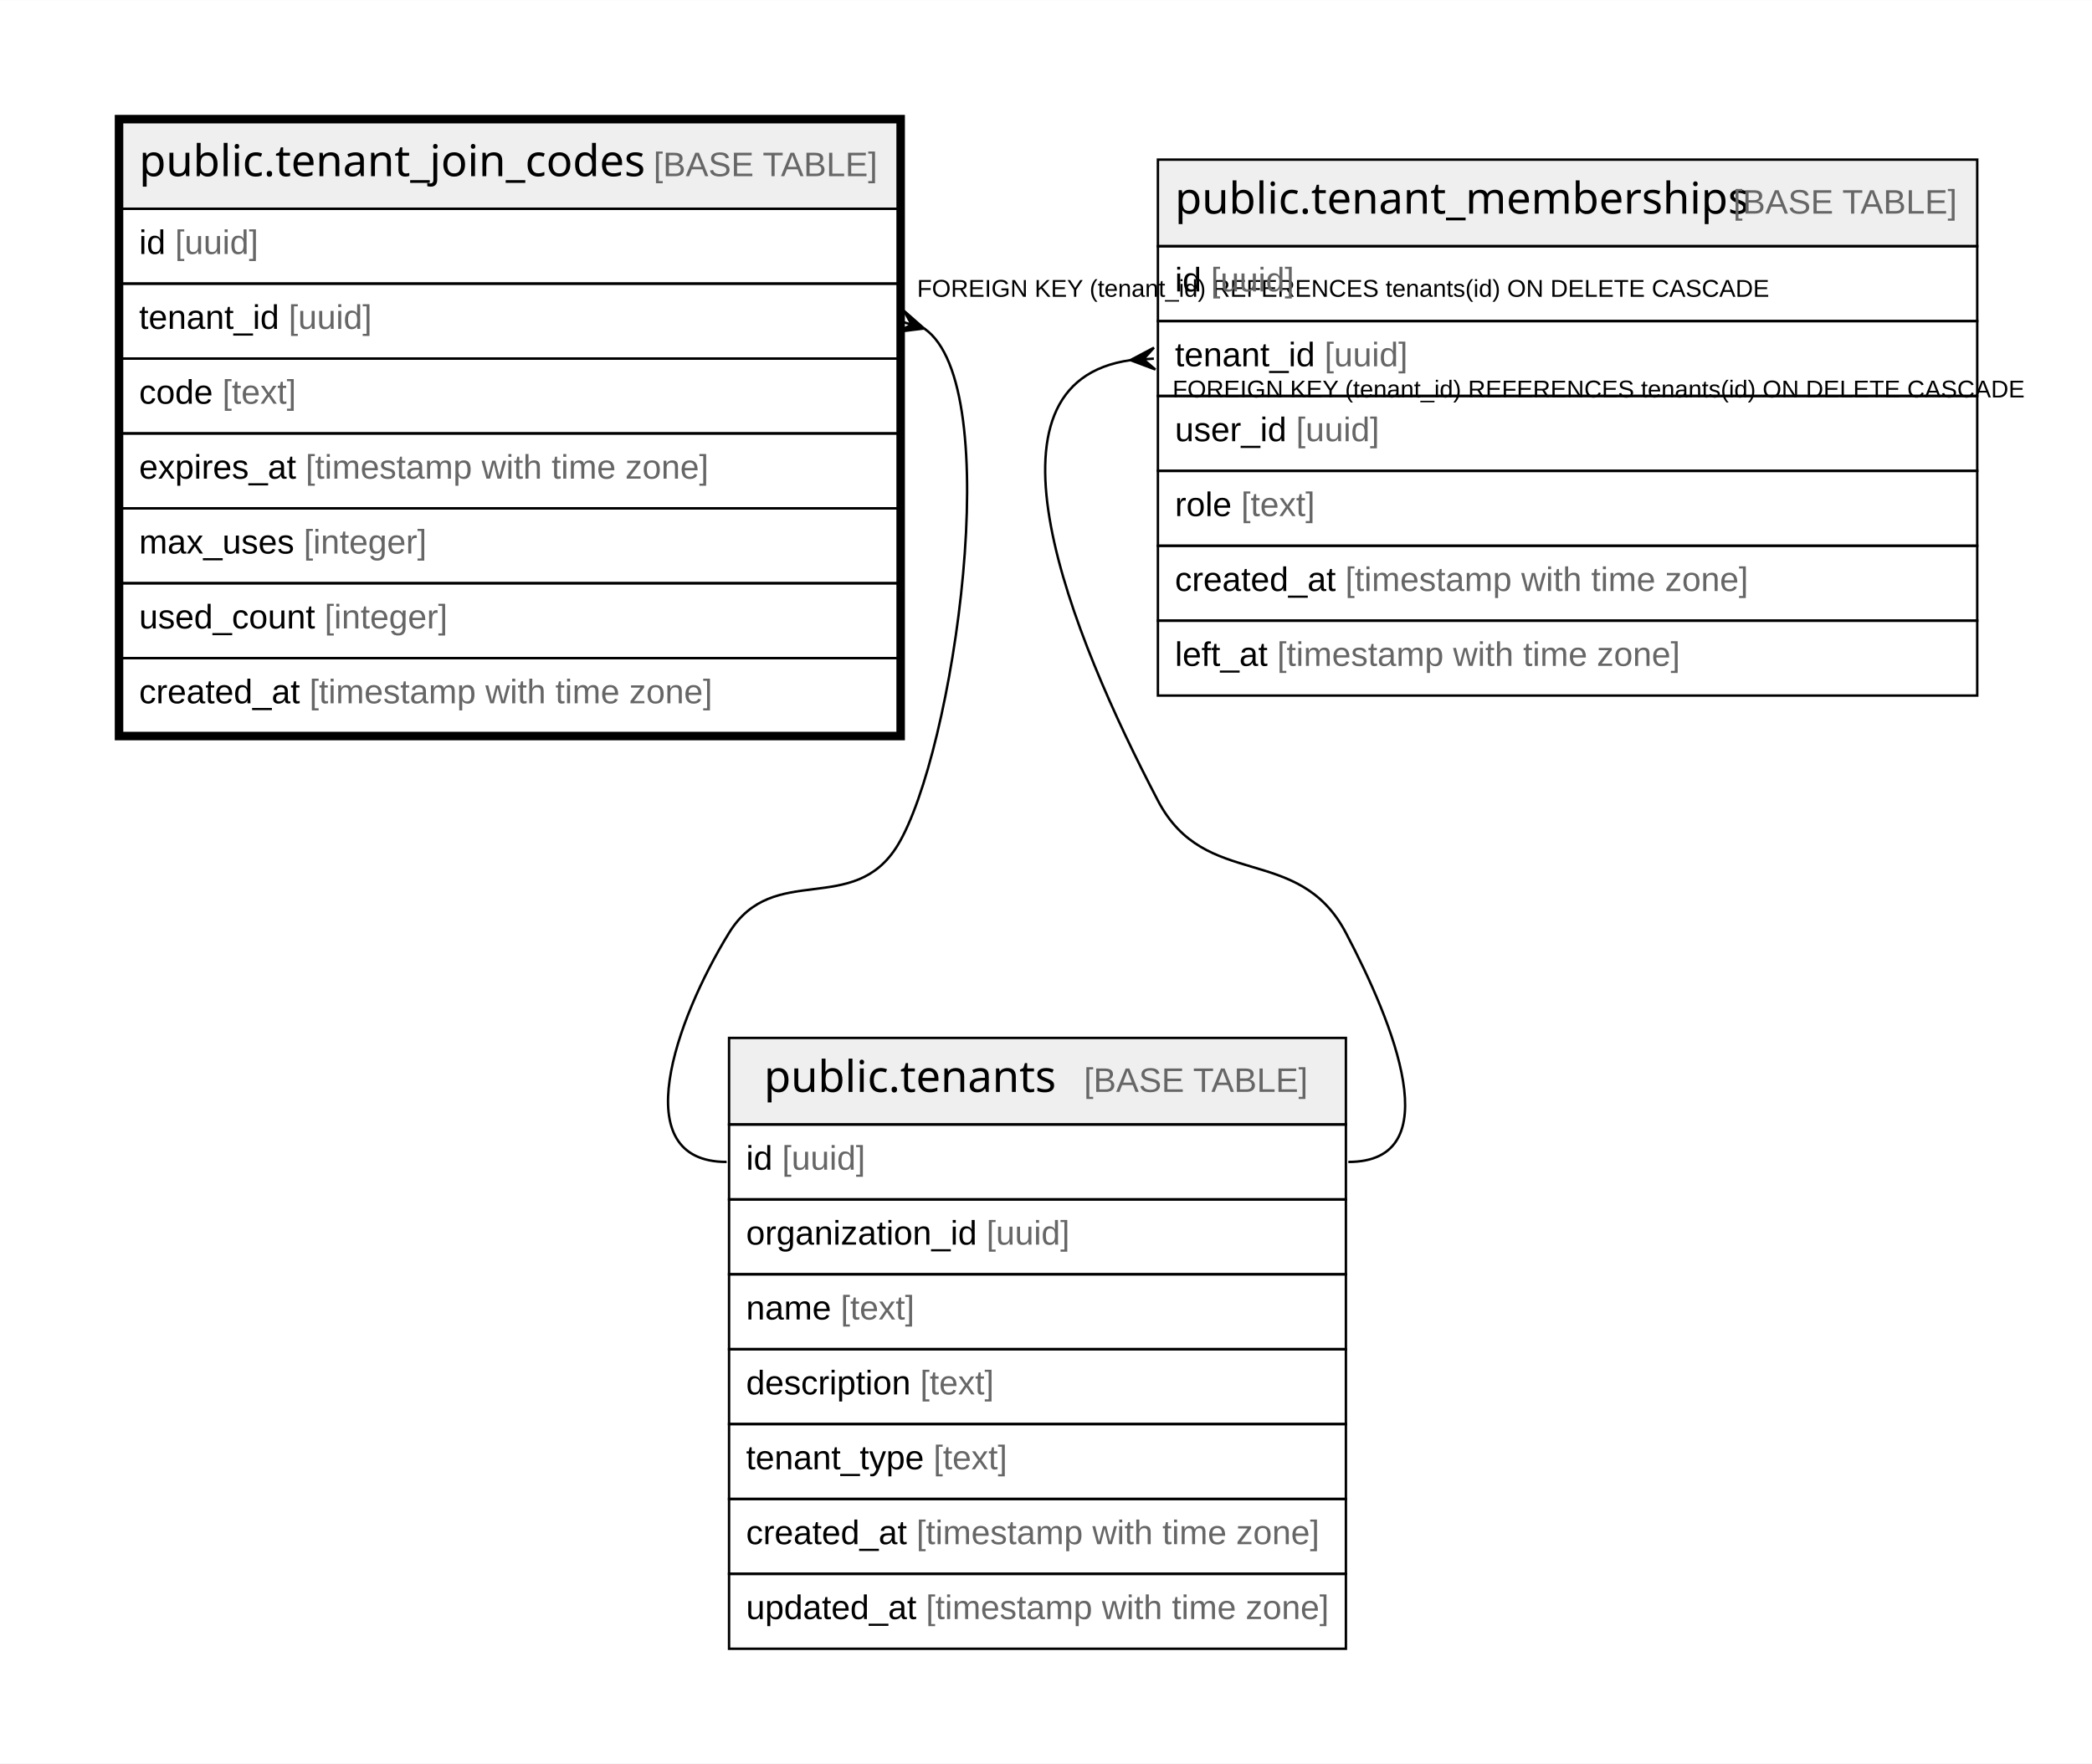
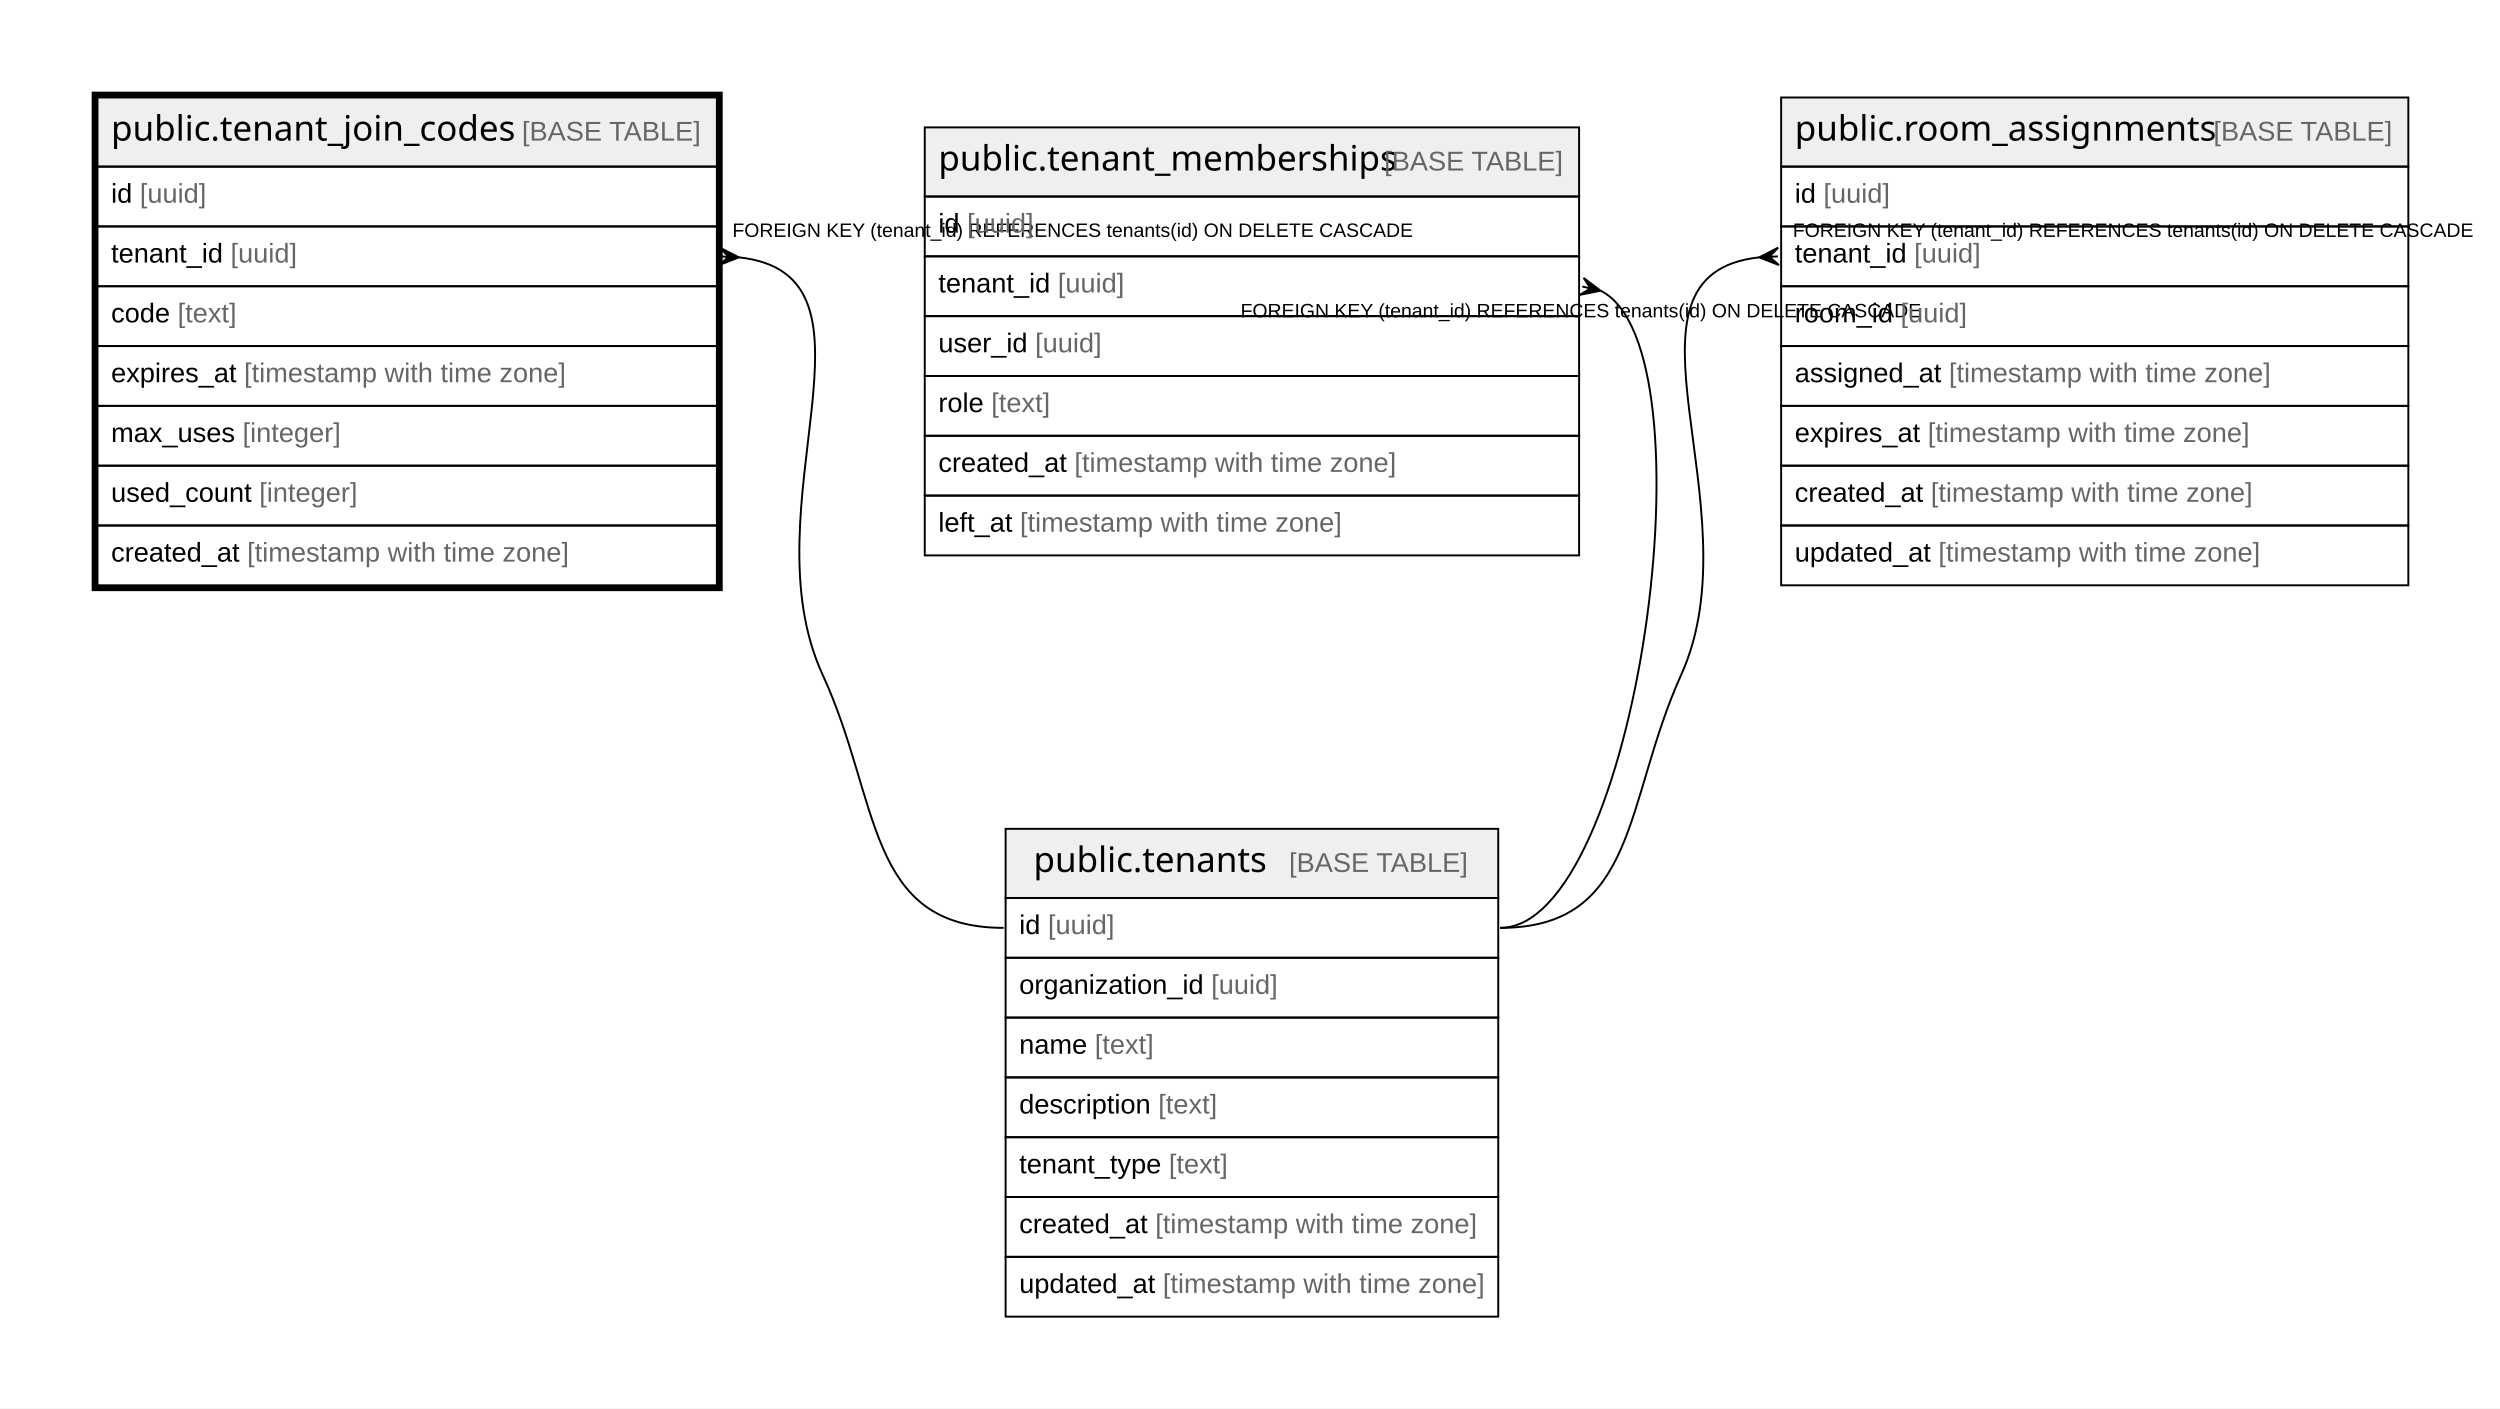
- <svg xmlns="http://www.w3.org/2000/svg" width="860pt" height="725pt" viewBox="0.00 0.00 860.35 725.20">
+ <svg xmlns="http://www.w3.org/2000/svg" width="1287pt" height="725pt" viewBox="0.00 0.00 1287.36 725.20">
  <g id="graph0" class="graph" transform="scale(1 1) rotate(0) translate(4 721.2)">
-     <polygon fill="white" stroke="none" points="-4,4 -4,-721.2 856.35,-721.2 856.35,4 -4,4" />
+     <polygon fill="white" stroke="none" points="-4,4 -4,-721.2 1283.36,-721.2 1283.36,4 -4,4" />
    <g id="node1" class="node">
      <polygon fill="#efefef" stroke="none" points="46.2,-635.4 46.2,-671 365.15,-671 365.15,-635.4 46.2,-635.4" />
      <polygon fill="none" stroke="black" points="46.2,-635.4 46.2,-671 365.15,-671 365.15,-635.4 46.2,-635.4" />
      <text text-anchor="start" x="53.2" y="-648.8" font-family="Arial Bold" font-size="18.00">public.tenant_join_codes</text>
      <text text-anchor="start" x="233.66" y="-648.8" font-family="Arial" font-size="14.00">    </text>
      <text text-anchor="start" x="264.77" y="-648.8" font-family="Arial" font-size="14.00" fill="#666666">[BASE TABLE]</text>
      <polygon fill="none" stroke="black" points="46.2,-604.6 46.2,-635.4 365.15,-635.4 365.15,-604.6 46.2,-604.6" />
      <text text-anchor="start" x="53.2" y="-616.8" font-family="Arial" font-size="14.00">id </text>
      <text text-anchor="start" x="67.99" y="-616.8" font-family="Arial" font-size="14.00" fill="#666666">[uuid]</text>
      <polygon fill="none" stroke="black" points="46.2,-573.8 46.2,-604.6 365.15,-604.6 365.15,-573.8 46.2,-573.8" />
      <text text-anchor="start" x="53.2" y="-586" font-family="Arial" font-size="14.00">tenant_id </text>
      <text text-anchor="start" x="114.7" y="-586" font-family="Arial" font-size="14.00" fill="#666666">[uuid]</text>
      <polygon fill="none" stroke="black" points="46.2,-543 46.2,-573.8 365.15,-573.8 365.15,-543 46.2,-543" />
      <text text-anchor="start" x="53.2" y="-555.2" font-family="Arial" font-size="14.00">code </text>
      <text text-anchor="start" x="87.45" y="-555.2" font-family="Arial" font-size="14.00" fill="#666666">[text]</text>
      <polygon fill="none" stroke="black" points="46.2,-512.2 46.2,-543 365.15,-543 365.15,-512.2 46.2,-512.2" />
      <text text-anchor="start" x="53.2" y="-524.4" font-family="Arial" font-size="14.00">expires_at </text>
      <text text-anchor="start" x="121.68" y="-524.4" font-family="Arial" font-size="14.00" fill="#666666">[timestamp with time zone]</text>
      <polygon fill="none" stroke="black" points="46.2,-481.4 46.2,-512.2 365.15,-512.2 365.15,-481.4 46.2,-481.4" />
      <text text-anchor="start" x="53.2" y="-493.6" font-family="Arial" font-size="14.00">max_uses </text>
      <text text-anchor="start" x="120.9" y="-493.6" font-family="Arial" font-size="14.00" fill="#666666">[integer]</text>
      <polygon fill="none" stroke="black" points="46.2,-450.6 46.2,-481.4 365.15,-481.4 365.15,-450.6 46.2,-450.6" />
      <text text-anchor="start" x="53.2" y="-462.8" font-family="Arial" font-size="14.00">used_count </text>
      <text text-anchor="start" x="129.48" y="-462.8" font-family="Arial" font-size="14.00" fill="#666666">[integer]</text>
      <polygon fill="none" stroke="black" points="46.2,-419.8 46.2,-450.6 365.15,-450.6 365.15,-419.8 46.2,-419.8" />
      <text text-anchor="start" x="53.2" y="-432" font-family="Arial" font-size="14.00">created_at </text>
      <text text-anchor="start" x="123.25" y="-432" font-family="Arial" font-size="14.00" fill="#666666">[timestamp with time zone]</text>
      <polygon fill="none" stroke="black" stroke-width="3" points="44.7,-418.3 44.7,-672.5 366.65,-672.5 366.65,-418.3 44.7,-418.3" />
    </g>
    <g id="node2" class="node">
-       <polygon fill="#efefef" stroke="none" points="295.83,-258.8 295.83,-294.4 549.51,-294.4 549.51,-258.8 295.83,-258.8" />
-       <polygon fill="none" stroke="black" points="295.83,-258.8 295.83,-294.4 549.51,-294.4 549.51,-258.8 295.83,-258.8" />
-       <text text-anchor="start" x="310.19" y="-272.2" font-family="Arial Bold" font-size="18.00">public.tenants</text>
-       <text text-anchor="start" x="410.67" y="-272.2" font-family="Arial" font-size="14.00">    </text>
-       <text text-anchor="start" x="441.78" y="-272.2" font-family="Arial" font-size="14.00" fill="#666666">[BASE TABLE]</text>
-       <polygon fill="none" stroke="black" points="295.83,-228 295.83,-258.8 549.51,-258.8 549.51,-228 295.83,-228" />
-       <text text-anchor="start" x="302.83" y="-240.2" font-family="Arial" font-size="14.00">id </text>
-       <text text-anchor="start" x="317.62" y="-240.2" font-family="Arial" font-size="14.00" fill="#666666">[uuid]</text>
-       <polygon fill="none" stroke="black" points="295.83,-197.2 295.83,-228 549.51,-228 549.51,-197.2 295.83,-197.2" />
-       <text text-anchor="start" x="302.83" y="-209.4" font-family="Arial" font-size="14.00">organization_id </text>
-       <text text-anchor="start" x="401.68" y="-209.4" font-family="Arial" font-size="14.00" fill="#666666">[uuid]</text>
-       <polygon fill="none" stroke="black" points="295.83,-166.4 295.83,-197.2 549.51,-197.2 549.51,-166.4 295.83,-166.4" />
-       <text text-anchor="start" x="302.83" y="-178.6" font-family="Arial" font-size="14.00">name </text>
-       <text text-anchor="start" x="341.74" y="-178.6" font-family="Arial" font-size="14.00" fill="#666666">[text]</text>
-       <polygon fill="none" stroke="black" points="295.83,-135.6 295.83,-166.4 549.51,-166.4 549.51,-135.6 295.83,-135.6" />
-       <text text-anchor="start" x="302.83" y="-147.8" font-family="Arial" font-size="14.00">description </text>
-       <text text-anchor="start" x="374.43" y="-147.8" font-family="Arial" font-size="14.00" fill="#666666">[text]</text>
-       <polygon fill="none" stroke="black" points="295.83,-104.8 295.83,-135.6 549.51,-135.6 549.51,-104.8 295.83,-104.8" />
-       <text text-anchor="start" x="302.83" y="-117" font-family="Arial" font-size="14.00">tenant_type </text>
-       <text text-anchor="start" x="379.89" y="-117" font-family="Arial" font-size="14.00" fill="#666666">[text]</text>
-       <polygon fill="none" stroke="black" points="295.83,-74 295.83,-104.8 549.51,-104.8 549.51,-74 295.83,-74" />
-       <text text-anchor="start" x="302.83" y="-86.2" font-family="Arial" font-size="14.00">created_at </text>
-       <text text-anchor="start" x="372.88" y="-86.2" font-family="Arial" font-size="14.00" fill="#666666">[timestamp with time zone]</text>
-       <polygon fill="none" stroke="black" points="295.83,-43.2 295.83,-74 549.51,-74 549.51,-43.2 295.83,-43.2" />
-       <text text-anchor="start" x="302.83" y="-55.4" font-family="Arial" font-size="14.00">updated_at </text>
-       <text text-anchor="start" x="376.79" y="-55.4" font-family="Arial" font-size="14.00" fill="#666666">[timestamp with time zone]</text>
+       <polygon fill="#efefef" stroke="none" points="513.83,-258.8 513.83,-294.4 767.51,-294.4 767.51,-258.8 513.83,-258.8" />
+       <polygon fill="none" stroke="black" points="513.83,-258.8 513.83,-294.4 767.51,-294.4 767.51,-258.8 513.83,-258.8" />
+       <text text-anchor="start" x="528.19" y="-272.2" font-family="Arial Bold" font-size="18.00">public.tenants</text>
+       <text text-anchor="start" x="628.67" y="-272.2" font-family="Arial" font-size="14.00">    </text>
+       <text text-anchor="start" x="659.78" y="-272.2" font-family="Arial" font-size="14.00" fill="#666666">[BASE TABLE]</text>
+       <polygon fill="none" stroke="black" points="513.83,-228 513.83,-258.8 767.51,-258.8 767.51,-228 513.83,-228" />
+       <text text-anchor="start" x="520.83" y="-240.2" font-family="Arial" font-size="14.00">id </text>
+       <text text-anchor="start" x="535.62" y="-240.2" font-family="Arial" font-size="14.00" fill="#666666">[uuid]</text>
+       <polygon fill="none" stroke="black" points="513.83,-197.2 513.83,-228 767.51,-228 767.51,-197.2 513.83,-197.2" />
+       <text text-anchor="start" x="520.83" y="-209.4" font-family="Arial" font-size="14.00">organization_id </text>
+       <text text-anchor="start" x="619.68" y="-209.4" font-family="Arial" font-size="14.00" fill="#666666">[uuid]</text>
+       <polygon fill="none" stroke="black" points="513.83,-166.4 513.83,-197.2 767.51,-197.2 767.51,-166.4 513.83,-166.4" />
+       <text text-anchor="start" x="520.83" y="-178.6" font-family="Arial" font-size="14.00">name </text>
+       <text text-anchor="start" x="559.74" y="-178.6" font-family="Arial" font-size="14.00" fill="#666666">[text]</text>
+       <polygon fill="none" stroke="black" points="513.83,-135.6 513.83,-166.4 767.51,-166.4 767.51,-135.6 513.83,-135.6" />
+       <text text-anchor="start" x="520.83" y="-147.8" font-family="Arial" font-size="14.00">description </text>
+       <text text-anchor="start" x="592.43" y="-147.8" font-family="Arial" font-size="14.00" fill="#666666">[text]</text>
+       <polygon fill="none" stroke="black" points="513.83,-104.8 513.83,-135.6 767.51,-135.6 767.51,-104.8 513.83,-104.8" />
+       <text text-anchor="start" x="520.83" y="-117" font-family="Arial" font-size="14.00">tenant_type </text>
+       <text text-anchor="start" x="597.89" y="-117" font-family="Arial" font-size="14.00" fill="#666666">[text]</text>
+       <polygon fill="none" stroke="black" points="513.83,-74 513.83,-104.8 767.51,-104.8 767.51,-74 513.83,-74" />
+       <text text-anchor="start" x="520.83" y="-86.2" font-family="Arial" font-size="14.00">created_at </text>
+       <text text-anchor="start" x="590.88" y="-86.2" font-family="Arial" font-size="14.00" fill="#666666">[timestamp with time zone]</text>
+       <polygon fill="none" stroke="black" points="513.83,-43.2 513.83,-74 767.51,-74 767.51,-43.2 513.83,-43.2" />
+       <text text-anchor="start" x="520.83" y="-55.4" font-family="Arial" font-size="14.00">updated_at </text>
+       <text text-anchor="start" x="594.79" y="-55.4" font-family="Arial" font-size="14.00" fill="#666666">[timestamp with time zone]</text>
    </g>
    <g id="edge1" class="edge">
-       <path fill="none" stroke="black" d="M376.09,-586.15C410.31,-562.72 388.16,-411.3 365.15,-373.6 347.06,-343.97 314.01,-367.17 295.83,-337.6 273.91,-301.93 252.96,-243.4 294.83,-243.4" />
-       <polygon fill="black" stroke="black" points="376.03,-586.17 365.15,-584.8 370.93,-587.73 366.79,-589 366.79,-589 366.79,-589 370.93,-587.73 367.79,-593.4 376.03,-586.17" />
+       <path fill="none" stroke="black" d="M376.39,-588.69C458.63,-579.9 379.85,-459.93 419.67,-373.6 449.48,-308.99 441.68,-243.4 512.83,-243.4" />
+       <polygon fill="black" stroke="black" points="376.47,-588.68 366.26,-584.69 371.14,-588.95 366.81,-589.17 366.81,-589.17 366.81,-589.17 371.14,-588.95 366.71,-593.68 376.47,-588.68" />
      <text text-anchor="start" x="373.15" y="-599.2" font-family="Arial" font-size="10.00">FOREIGN KEY (tenant_id) REFERENCES tenants(id) ON DELETE CASCADE</text>
    </g>
    <g id="node3" class="node">
      <polygon fill="#efefef" stroke="none" points="472.2,-620 472.2,-655.6 809.15,-655.6 809.15,-620 472.2,-620" />
      <polygon fill="none" stroke="black" points="472.2,-620 472.2,-655.6 809.15,-655.6 809.15,-620 472.2,-620" />
      <text text-anchor="start" x="479.2" y="-633.4" font-family="Arial Bold" font-size="18.00">public.tenant_memberships</text>
      <text text-anchor="start" x="677.66" y="-633.4" font-family="Arial" font-size="14.00">    </text>
      <text text-anchor="start" x="708.77" y="-633.4" font-family="Arial" font-size="14.00" fill="#666666">[BASE TABLE]</text>
      <polygon fill="none" stroke="black" points="472.2,-589.2 472.2,-620 809.15,-620 809.15,-589.2 472.2,-589.2" />
      <text text-anchor="start" x="479.2" y="-601.4" font-family="Arial" font-size="14.00">id </text>
      <text text-anchor="start" x="493.99" y="-601.4" font-family="Arial" font-size="14.00" fill="#666666">[uuid]</text>
      <polygon fill="none" stroke="black" points="472.2,-558.4 472.2,-589.2 809.15,-589.2 809.15,-558.4 472.2,-558.4" />
      <text text-anchor="start" x="479.2" y="-570.6" font-family="Arial" font-size="14.00">tenant_id </text>
      <text text-anchor="start" x="540.7" y="-570.6" font-family="Arial" font-size="14.00" fill="#666666">[uuid]</text>
      <polygon fill="none" stroke="black" points="472.2,-527.6 472.2,-558.4 809.15,-558.4 809.15,-527.6 472.2,-527.6" />
      <text text-anchor="start" x="479.2" y="-539.8" font-family="Arial" font-size="14.00">user_id </text>
      <text text-anchor="start" x="529.01" y="-539.8" font-family="Arial" font-size="14.00" fill="#666666">[uuid]</text>
      <polygon fill="none" stroke="black" points="472.2,-496.8 472.2,-527.6 809.15,-527.6 809.15,-496.8 472.2,-496.8" />
      <text text-anchor="start" x="479.2" y="-509" font-family="Arial" font-size="14.00">role </text>
      <text text-anchor="start" x="506.43" y="-509" font-family="Arial" font-size="14.00" fill="#666666">[text]</text>
      <polygon fill="none" stroke="black" points="472.2,-466 472.2,-496.8 809.15,-496.8 809.15,-466 472.2,-466" />
      <text text-anchor="start" x="479.2" y="-478.2" font-family="Arial" font-size="14.00">created_at </text>
      <text text-anchor="start" x="549.25" y="-478.2" font-family="Arial" font-size="14.00" fill="#666666">[timestamp with time zone]</text>
      <polygon fill="none" stroke="black" points="472.2,-435.2 472.2,-466 809.15,-466 809.15,-435.2 472.2,-435.2" />
      <text text-anchor="start" x="479.2" y="-447.4" font-family="Arial" font-size="14.00">left_at </text>
      <text text-anchor="start" x="521.23" y="-447.4" font-family="Arial" font-size="14.00" fill="#666666">[timestamp with time zone]</text>
    </g>
    <g id="edge2" class="edge">
-       <path fill="none" stroke="black" d="M461.06,-573.15C394.37,-563.98 436.46,-460.39 472.2,-392 491.66,-354.76 529.96,-374.79 549.51,-337.6 569,-300.54 592.38,-243.4 550.51,-243.4" />
-       <polygon fill="black" stroke="black" points="460.89,-573.14 470.58,-578.27 466.21,-573.48 470.53,-573.76 470.53,-573.76 470.53,-573.76 466.21,-573.48 471.16,-569.29 460.89,-573.14" />
-       <text text-anchor="start" x="478.2" y="-557.8" font-family="Arial" font-size="10.00">FOREIGN KEY (tenant_id) REFERENCES tenants(id) ON DELETE CASCADE</text>
+       <path fill="none" stroke="black" d="M820.17,-571.51C880.01,-542.32 838.9,-243.4 768.51,-243.4" />
+       <polygon fill="black" stroke="black" points="820.22,-571.5 809.47,-569.34 815.02,-572.69 810.8,-573.65 810.8,-573.65 810.8,-573.65 815.02,-572.69 811.47,-578.11 820.22,-571.5" />
+       <text text-anchor="start" x="634.82" y="-557.8" font-family="Arial" font-size="10.00">FOREIGN KEY (tenant_id) REFERENCES tenants(id) ON DELETE CASCADE</text>
+     </g>
+     <g id="node4" class="node">
+       <polygon fill="#efefef" stroke="none" points="913.19,-635.4 913.19,-671 1236.16,-671 1236.16,-635.4 913.19,-635.4" />
+       <polygon fill="none" stroke="black" points="913.19,-635.4 913.19,-671 1236.16,-671 1236.16,-635.4 913.19,-635.4" />
+       <text text-anchor="start" x="920.19" y="-648.8" font-family="Arial Bold" font-size="18.00">public.room_assignments</text>
+       <text text-anchor="start" x="1104.67" y="-648.8" font-family="Arial" font-size="14.00">    </text>
+       <text text-anchor="start" x="1135.79" y="-648.8" font-family="Arial" font-size="14.00" fill="#666666">[BASE TABLE]</text>
+       <polygon fill="none" stroke="black" points="913.19,-604.6 913.19,-635.4 1236.16,-635.4 1236.16,-604.6 913.19,-604.6" />
+       <text text-anchor="start" x="920.19" y="-616.8" font-family="Arial" font-size="14.00">id </text>
+       <text text-anchor="start" x="934.97" y="-616.8" font-family="Arial" font-size="14.00" fill="#666666">[uuid]</text>
+       <polygon fill="none" stroke="black" points="913.19,-573.8 913.19,-604.6 1236.16,-604.6 1236.16,-573.8 913.19,-573.8" />
+       <text text-anchor="start" x="920.19" y="-586" font-family="Arial" font-size="14.00">tenant_id </text>
+       <text text-anchor="start" x="981.68" y="-586" font-family="Arial" font-size="14.00" fill="#666666">[uuid]</text>
+       <polygon fill="none" stroke="black" points="913.19,-543 913.19,-573.8 1236.16,-573.8 1236.16,-543 913.19,-543" />
+       <text text-anchor="start" x="920.19" y="-555.2" font-family="Arial" font-size="14.00">room_id </text>
+       <text text-anchor="start" x="974.66" y="-555.2" font-family="Arial" font-size="14.00" fill="#666666">[uuid]</text>
+       <polygon fill="none" stroke="black" points="913.19,-512.2 913.19,-543 1236.16,-543 1236.16,-512.2 913.19,-512.2" />
+       <text text-anchor="start" x="920.19" y="-524.4" font-family="Arial" font-size="14.00">assigned_at </text>
+       <text text-anchor="start" x="999.58" y="-524.4" font-family="Arial" font-size="14.00" fill="#666666">[timestamp with time zone]</text>
+       <polygon fill="none" stroke="black" points="913.19,-481.4 913.19,-512.2 1236.16,-512.2 1236.16,-481.4 913.19,-481.4" />
+       <text text-anchor="start" x="920.19" y="-493.6" font-family="Arial" font-size="14.00">expires_at </text>
+       <text text-anchor="start" x="988.67" y="-493.6" font-family="Arial" font-size="14.00" fill="#666666">[timestamp with time zone]</text>
+       <polygon fill="none" stroke="black" points="913.19,-450.6 913.19,-481.4 1236.16,-481.4 1236.16,-450.6 913.19,-450.6" />
+       <text text-anchor="start" x="920.19" y="-462.8" font-family="Arial" font-size="14.00">created_at </text>
+       <text text-anchor="start" x="990.24" y="-462.8" font-family="Arial" font-size="14.00" fill="#666666">[timestamp with time zone]</text>
+       <polygon fill="none" stroke="black" points="913.19,-419.8 913.19,-450.6 1236.16,-450.6 1236.16,-419.8 913.19,-419.8" />
+       <text text-anchor="start" x="920.19" y="-432" font-family="Arial" font-size="14.00">updated_at </text>
+       <text text-anchor="start" x="994.15" y="-432" font-family="Arial" font-size="14.00" fill="#666666">[timestamp with time zone]</text>
+     </g>
+     <g id="edge3" class="edge">
+       <path fill="none" stroke="black" d="M901.99,-588.69C820.16,-579.9 900.8,-459.91 861.67,-373.6 832.3,-308.79 839.67,-243.4 768.51,-243.4" />
+       <polygon fill="black" stroke="black" points="901.87,-588.68 911.63,-593.68 907.19,-588.95 911.52,-589.17 911.52,-589.17 911.52,-589.17 907.19,-588.95 912.08,-584.69 901.87,-588.68" />
+       <text text-anchor="start" x="919.19" y="-599.2" font-family="Arial" font-size="10.00">FOREIGN KEY (tenant_id) REFERENCES tenants(id) ON DELETE CASCADE</text>
    </g>
  </g>
</svg>
